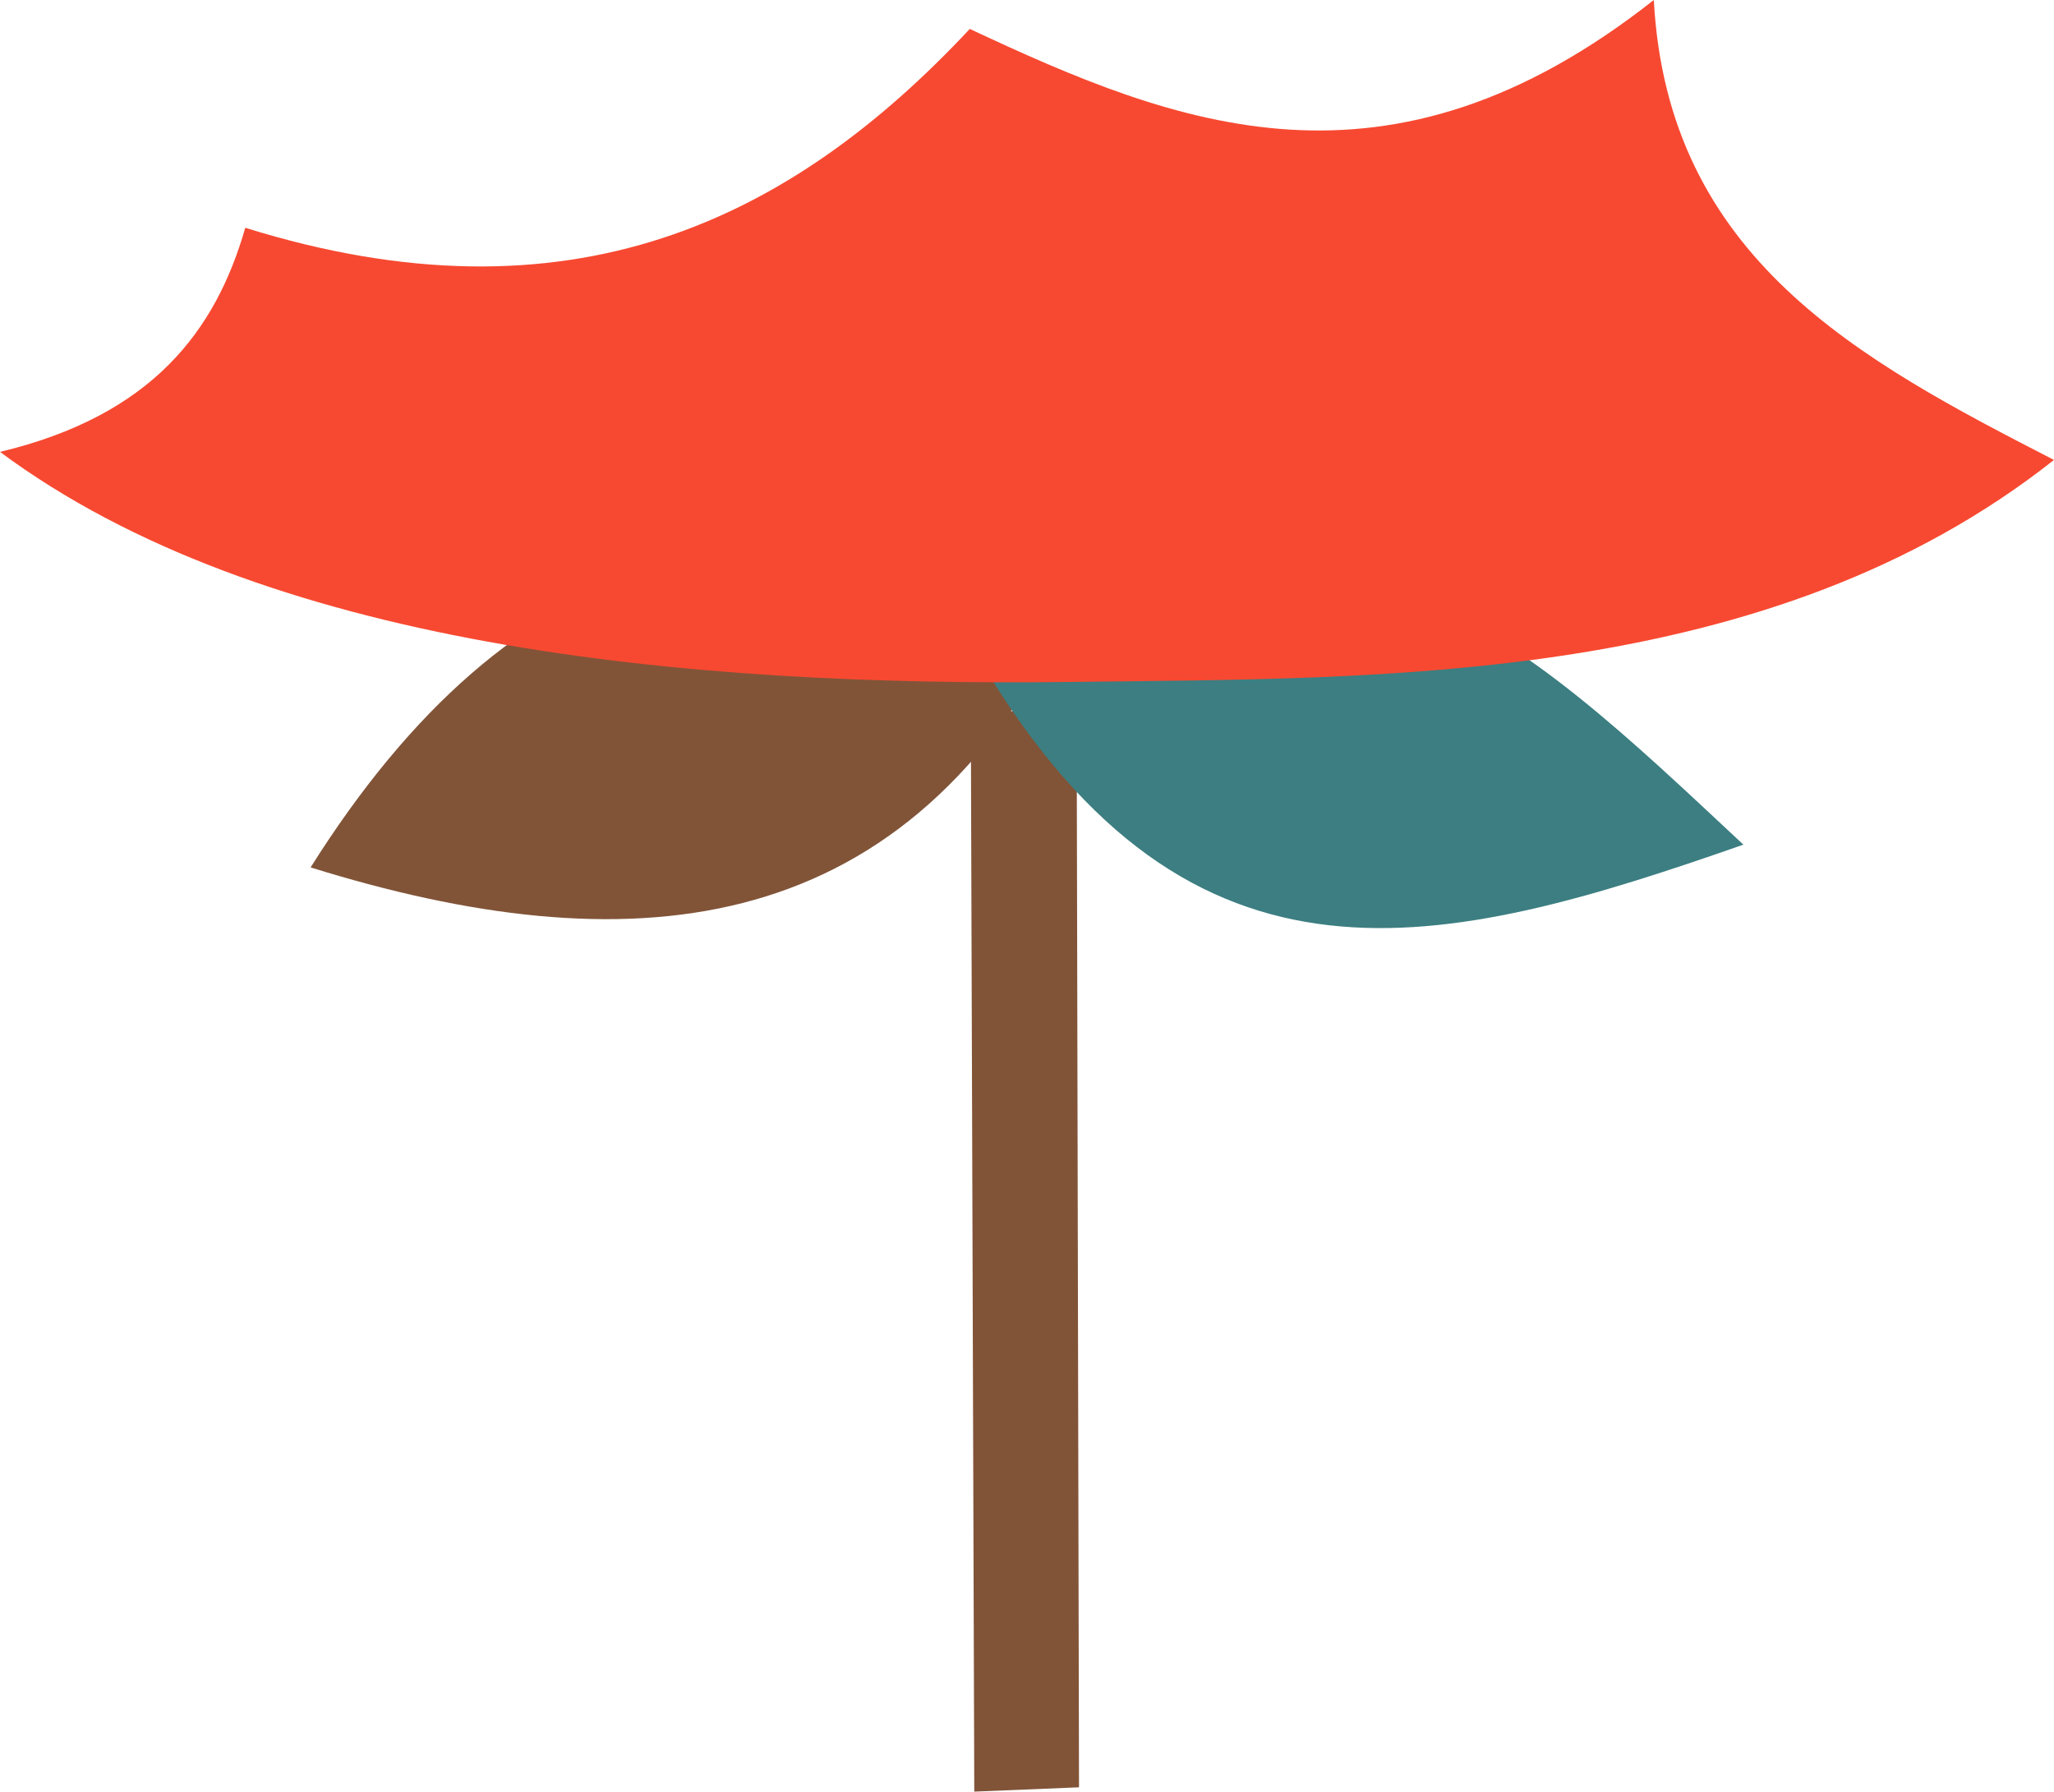
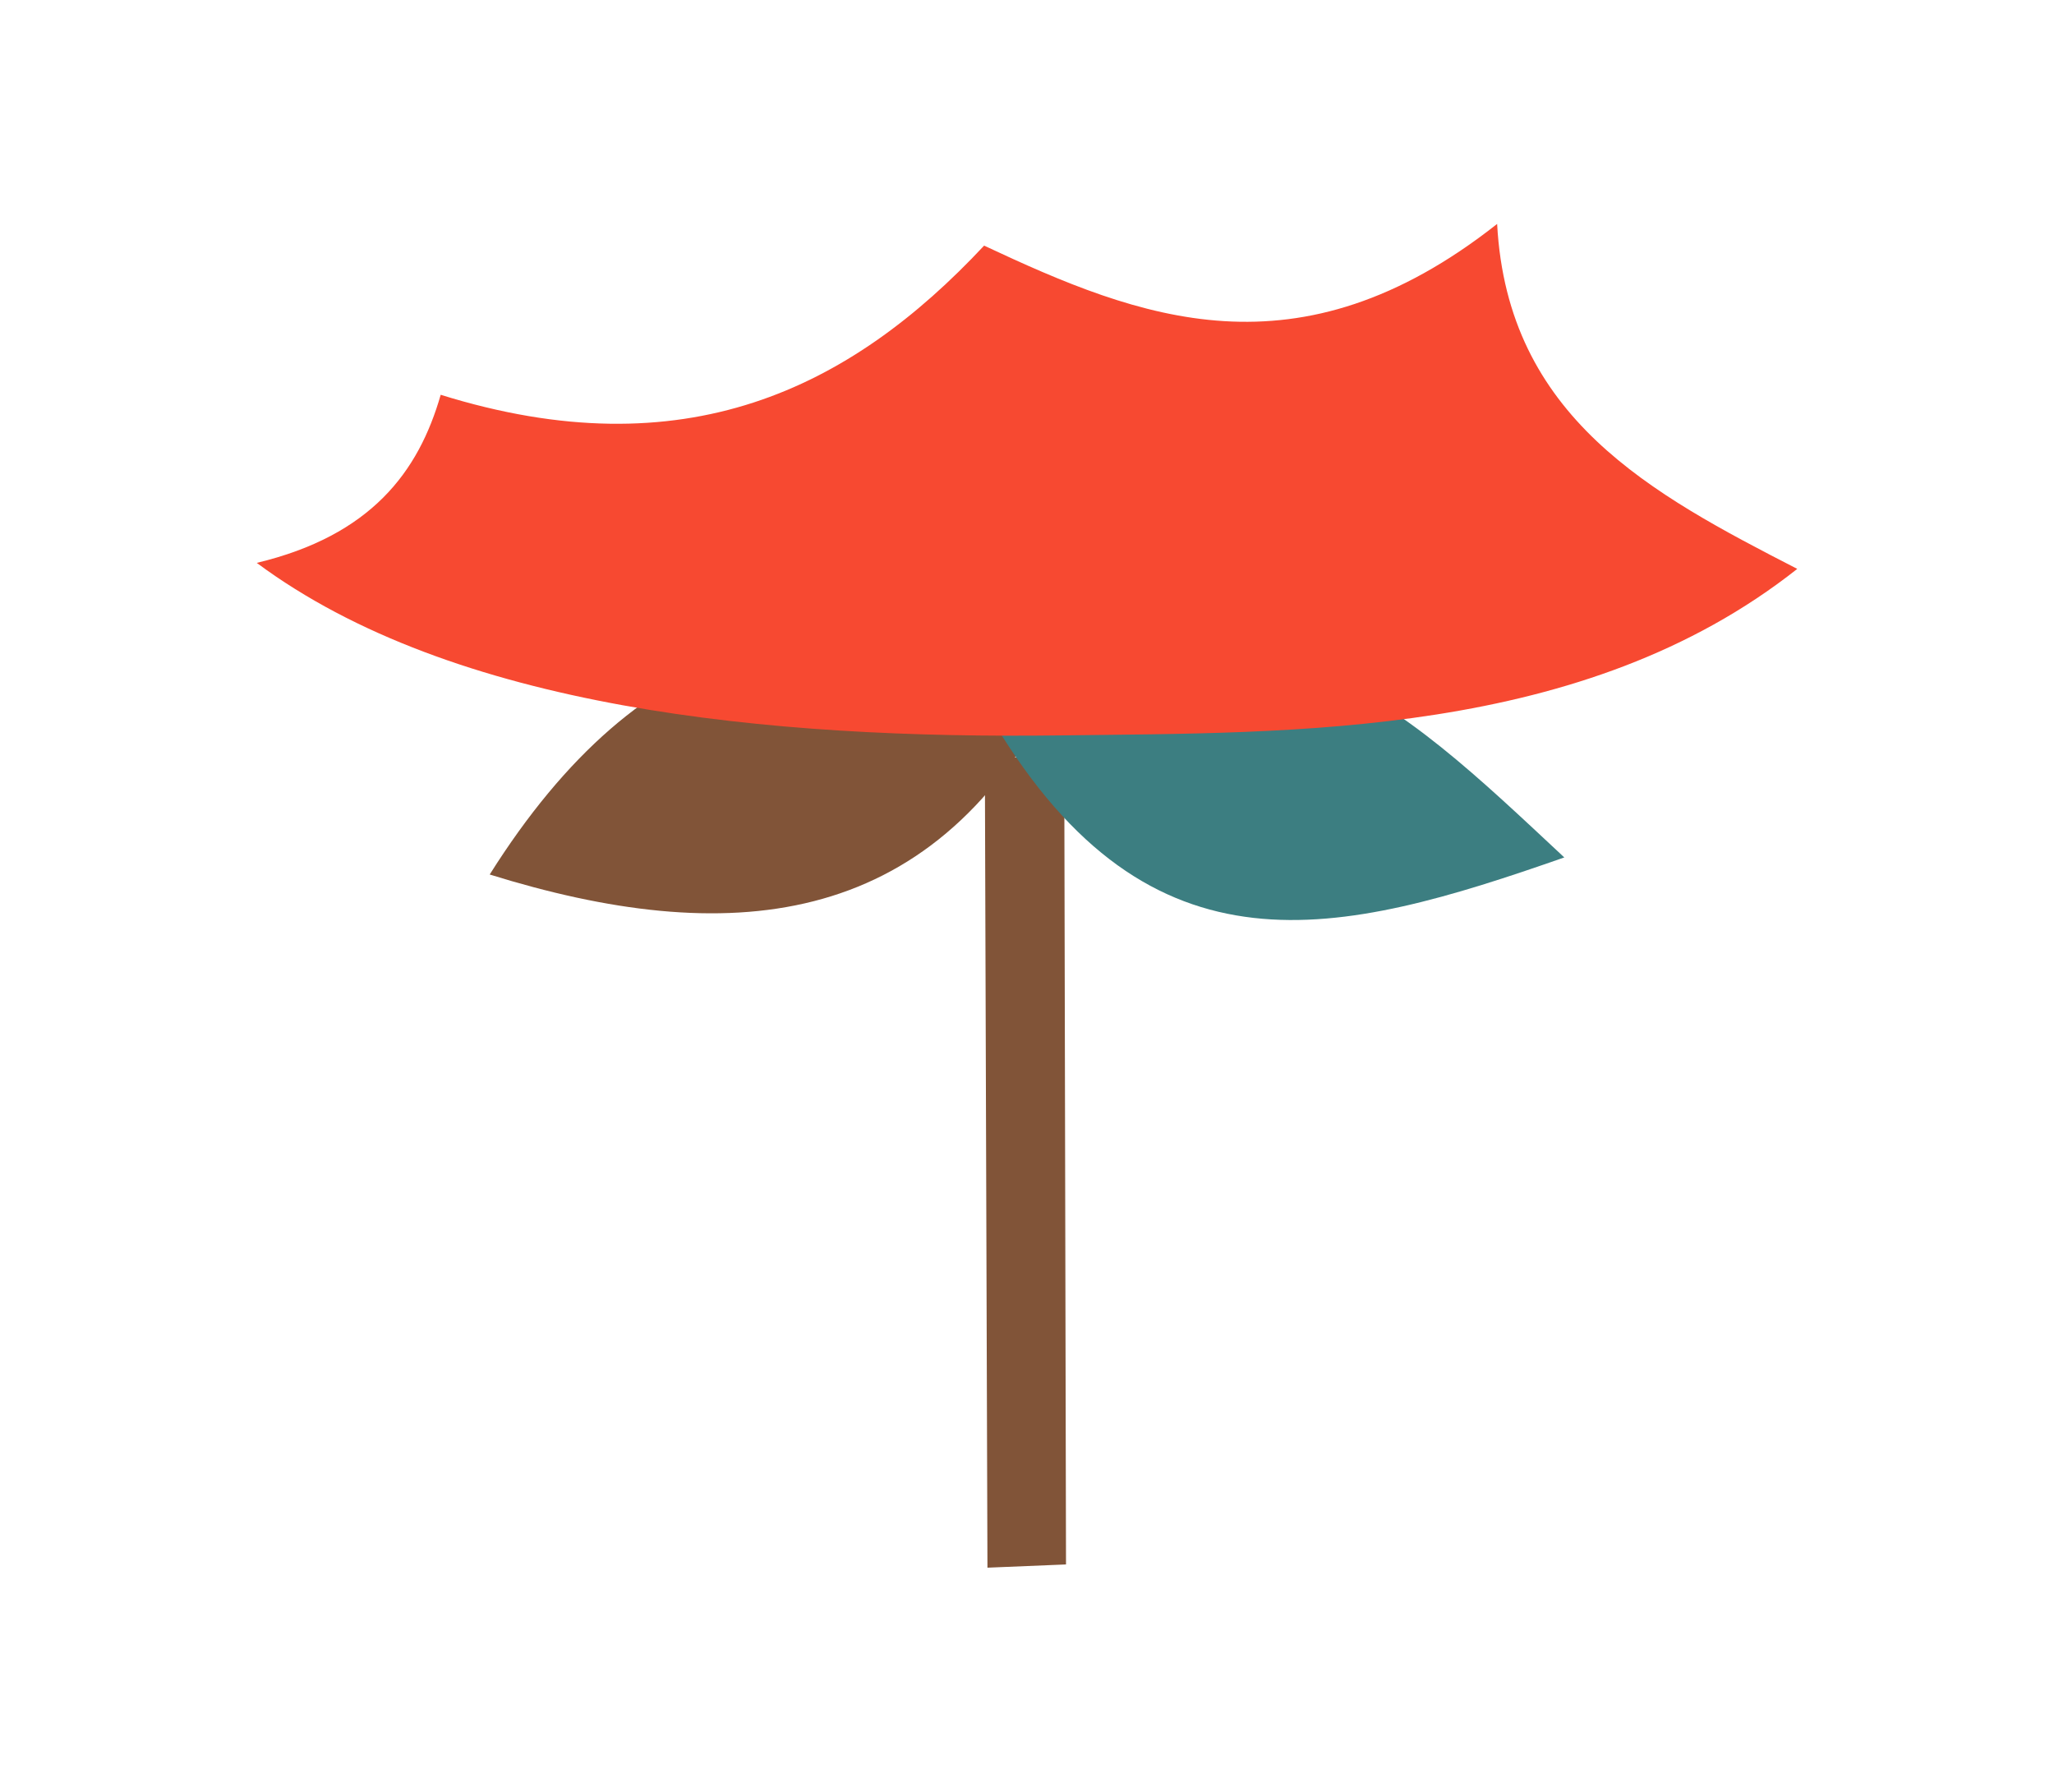
<svg xmlns="http://www.w3.org/2000/svg" width="325.976" height="284.322" viewBox="0 0 86.248 75.227" version="1.1" id="svg8">
  <defs id="defs2" />
  <g id="layer1" transform="translate(88.48099,-78.71396)">
-     <path id="path1489" d="m -43.912,105.067 c -12.45,-6.29 -23.052,-3.398 -31.527,10.068 13.227,4.114 24.635,3.228 31.527,-10.068 z" style="fill:#815438;fill-opacity:1;stroke:none;stroke-width:0.265px;stroke-linecap:butt;stroke-linejoin:miter;stroke-opacity:1" />
-     <path id="path1491" d="m -43.173,153.76 -0.099,-45.135 -4.445,-0.082 0.146,45.398" style="fill:#815438;fill-opacity:1;stroke:none;stroke-width:0.265px;stroke-linecap:butt;stroke-linejoin:miter;stroke-opacity:1" />
-     <path id="path1493" d="m -15.276,114.179 c -9.433,-8.807 -17.294,-16.723 -31.943,-7.559 8.81,14.681 19.309,11.98 31.943,7.559 z" style="fill:#3c7e81;fill-opacity:1;stroke:none;stroke-width:0.265px;stroke-linecap:butt;stroke-linejoin:miter;stroke-opacity:1" />
-     <path style="fill:#f74931;fill-opacity:1;stroke:none;stroke-width:0.265px;stroke-linecap:butt;stroke-linejoin:miter;stroke-opacity:1" d="m -2.233,98.025 c -11.99,9.475 -28.129,9.152 -41.198,9.322 -16.427,0.213 -34.058,-1.496 -45.05,-9.659 6.392,-1.529 9.057,-5.083 10.299,-9.41 13.633,4.25 22.898,-0.298 30.423,-8.35 8.719,4.086 17.548,7.593 28.722,-1.214 0.582,10.843 8.645,15.119 16.803,19.312 z" id="path1460" />
+     <path id="path1489" d="m -44.273,107.882 c -9.337,-4.717 -17.289,-2.549 -23.645,7.551 9.92,3.085 18.476,2.421 23.645,-7.551 z" style="fill:#815438;fill-opacity:1;stroke:none;stroke-width:0.198px;stroke-linecap:butt;stroke-linejoin:miter;stroke-opacity:1" />
+     <path id="path1491" d="m -43.719,144.402 -0.074,-33.851 -3.334,-0.062 0.109,34.049" style="fill:#815438;fill-opacity:1;stroke:none;stroke-width:0.198px;stroke-linecap:butt;stroke-linejoin:miter;stroke-opacity:1" />
+     <path id="path1493" d="m -22.796,114.716 c -7.075,-6.605 -12.97,-12.542 -23.957,-5.669 6.607,11.01 14.482,8.985 23.957,5.669 z" style="fill:#3c7e81;fill-opacity:1;stroke:none;stroke-width:0.198px;stroke-linecap:butt;stroke-linejoin:miter;stroke-opacity:1" />
+     <path style="fill:#f74931;fill-opacity:1;stroke:none;stroke-width:0.198px;stroke-linecap:butt;stroke-linejoin:miter;stroke-opacity:1" d="m -13.014,102.601 c -8.993,7.106 -21.097,6.864 -30.898,6.991 -12.32,0.16 -25.543,-1.122 -33.788,-7.244 4.794,-1.147 6.793,-3.812 7.724,-7.058 10.225,3.187 17.174,-0.223 22.818,-6.263 6.539,3.065 13.161,5.695 21.542,-0.911 0.437,8.132 6.484,11.339 12.602,14.484 z" id="path1460" />
  </g>
</svg>
